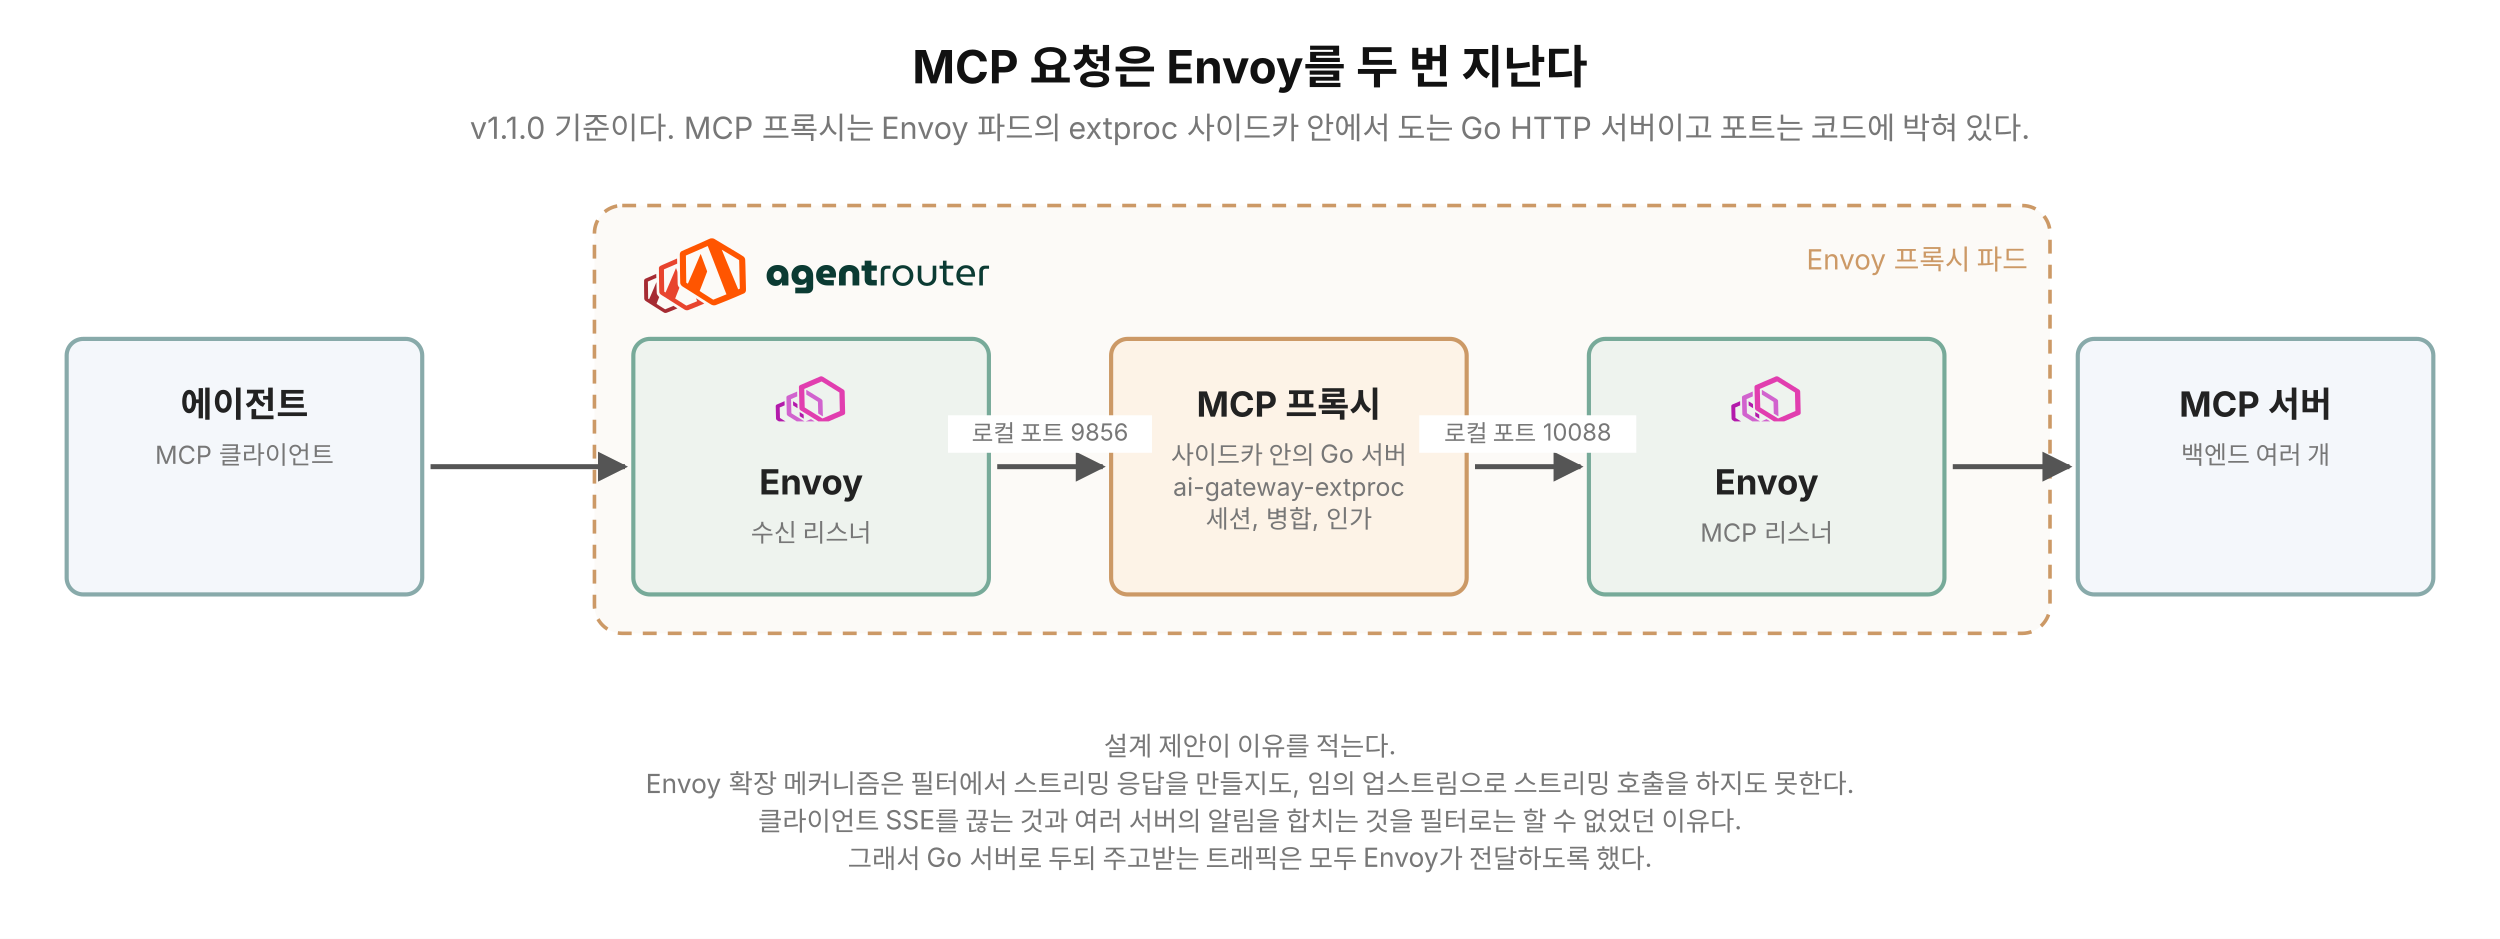
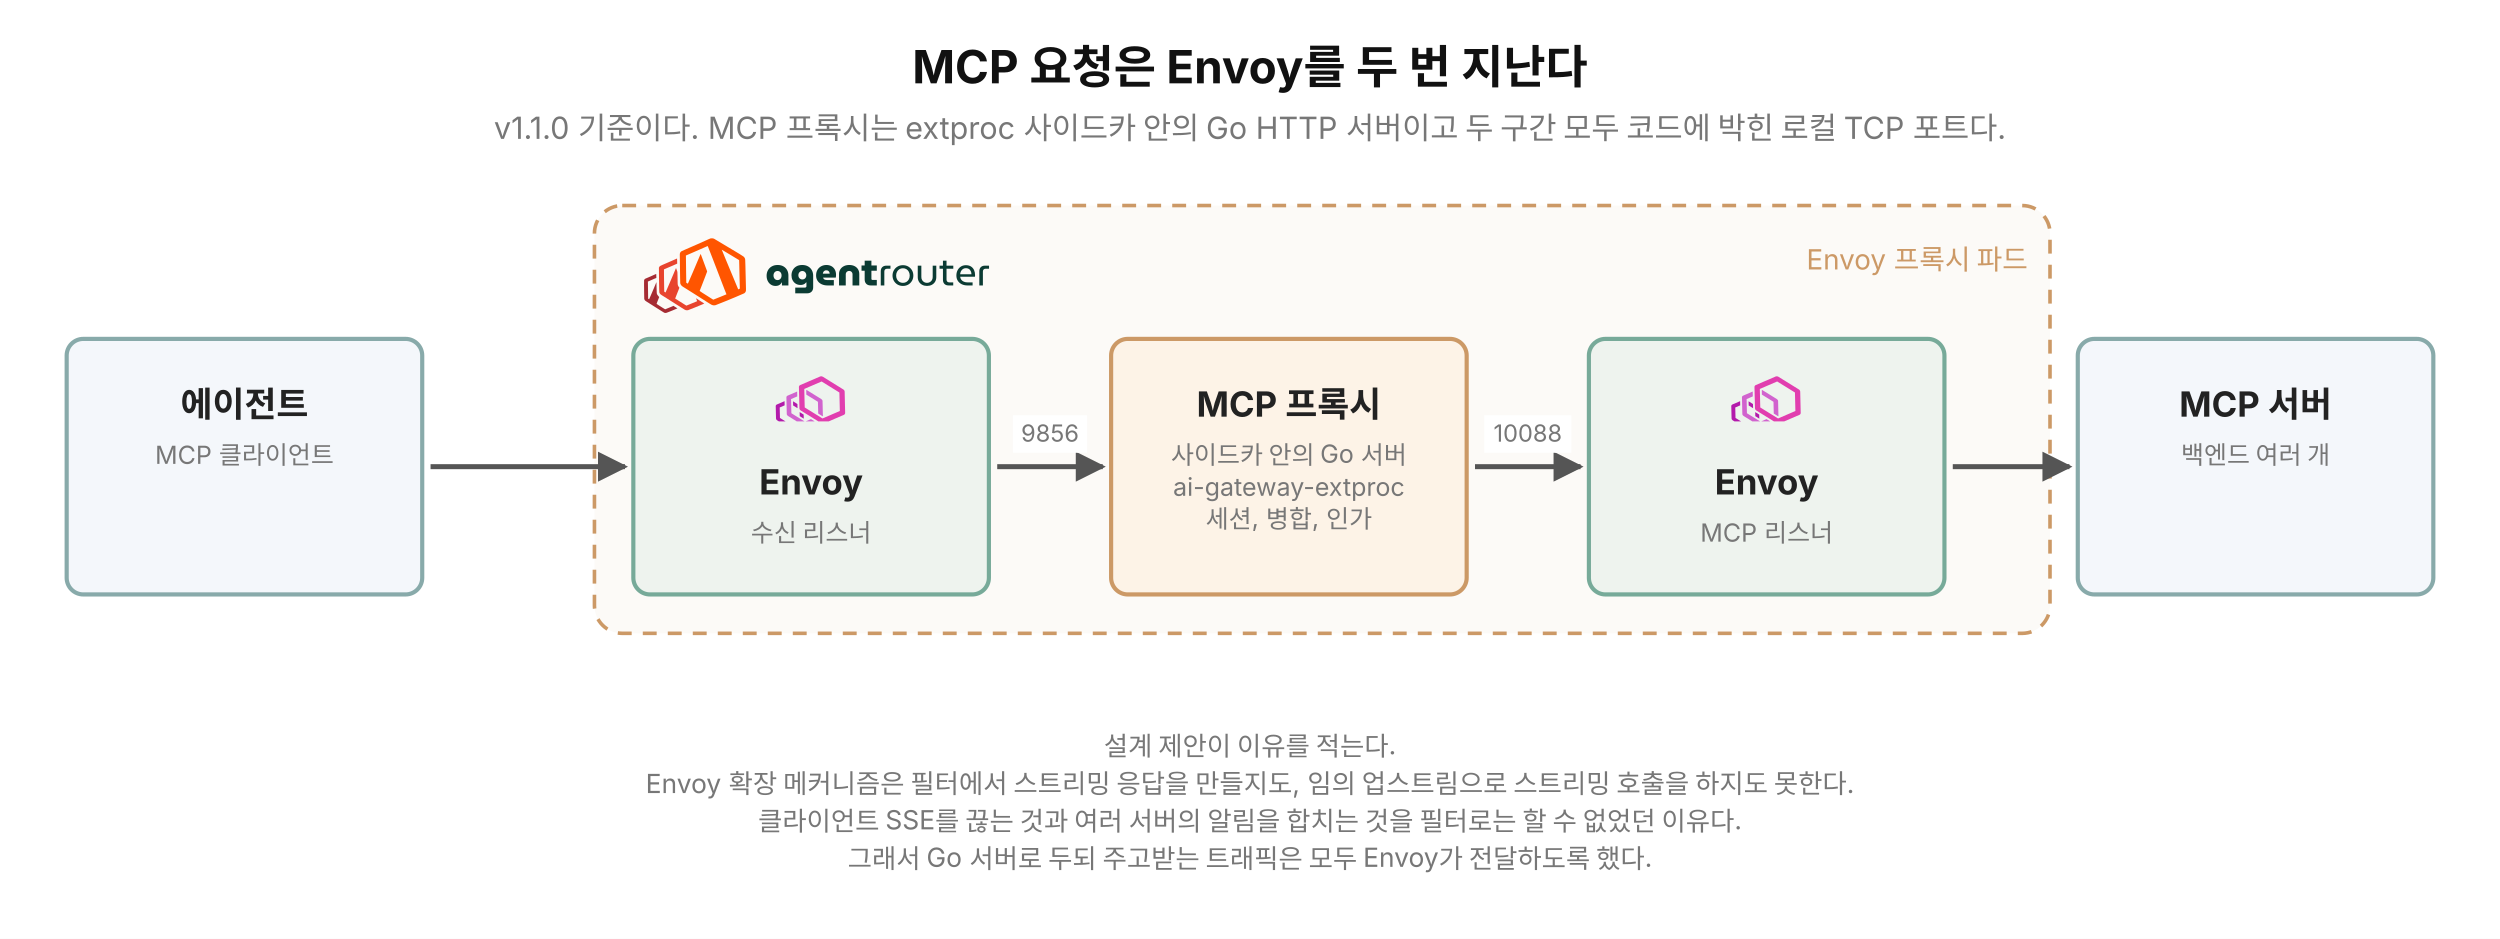
<svg xmlns="http://www.w3.org/2000/svg" viewBox="0 0 900 338" width="900" height="338" font-family="-apple-system, BlinkMacSystemFont, 'Segoe UI', sans-serif">
  <defs>
    <marker id="a" viewBox="0 0 10 10" refX="9" refY="5" markerWidth="6" markerHeight="6" orient="auto">
      <path d="M0,0 L10,5 L0,10 z" fill="#555" />
    </marker>
    <marker id="ar" viewBox="0 0 10 10" refX="9" refY="5" markerWidth="6" markerHeight="6" orient="auto">
      <path d="M0,0 L10,5 L0,10 z" fill="#b5651d" />
    </marker>
  </defs>
  <rect width="900" height="338" fill="white" />
  <text x="450.0" y="30" font-size="16.5" fill="#111" text-anchor="middle" font-weight="bold">MCP 요청은 Envoy를 두 번 지난다</text>
-   <text x="450.0" y="50" font-size="11" fill="#777" text-anchor="middle">v1.1.0 기준이다. MCP 프록시는 Envoy 파드의 extproc 사이드카 안에서 도는 Go HTTP 서버이고 포트는 코드에 박혀 있다.</text>
+   <text x="450.0" y="50" font-size="11" fill="#777" text-anchor="middle">v1.1.0 기준이다. MCP 프록시는 extproc 사이드카 안의 Go HTTP 서버이고 두 구간 모두 코드에 박힌 로컬 TCP 포트다.</text>
  <rect x="214" y="74" width="524" height="154" rx="10" fill="#fcfaf7" stroke="#c96" stroke-width="1.3" stroke-dasharray="5 4" />
  <svg x="228" y="82" width="132" height="34.4" viewBox="0 0 1471.75 384.0">
    <g transform="translate(42.00,42.00) scale(0.37037) translate(-56.00,-148.00)">
      <path fill="#A62B33" fill-rule="evenodd" d="M331.1,945.4C349.6,938.1 366.9,931.1 369.6,929.9C372.3,928.7 374.9,927.6 375.5,927.4C378.4,926.8 419.0,909.6 419.0,909.1C419.0,908.1 373.9,879.8 373.2,880.4C372.9,880.7 373.3,881.0 374.0,881.0C379.1,881.0 361.1,888.9 303.0,912.1C295.6,915.1 289.3,917.7 289.0,918.0C286.8,920.2 282.3,917.9 259.3,903.4C215.0,875.4 193.5,861.7 192.7,861.0C192.3,860.6 194.4,854.0 197.4,846.4C200.4,838.8 203.0,831.8 203.2,831.0C203.4,830.2 203.8,829.3 204.1,829.0C204.9,828.3 221.0,787.6 221.0,786.2C221.0,785.6 217.1,781.2 212.2,776.3C202.1,766.2 196.8,756.9 194.6,745.5C193.6,740.5 193.0,724.5 192.5,689.0C192.1,661.8 191.5,636.2 191.1,632.1L190.5,624.6L178.3,653.7C171.6,669.7 165.9,683.4 165.8,684.1C165.6,684.9 165.3,685.7 165.0,686.0C164.2,686.7 146.2,729.1 145.8,731.0C145.6,731.8 145.2,732.7 144.9,733.0C144.2,733.6 128.2,771.0 127.8,773.0C127.6,773.8 127.2,774.7 126.9,775.0C126.6,775.3 123.1,783.1 119.0,792.5C114.9,801.9 111.5,809.6 111.4,809.8C111.3,810.0 109.0,808.7 106.3,807.1L101.3,804.0L100.7,780.8C100.3,768.0 99.8,732.3 99.5,701.5C99.2,670.7 98.7,639.4 98.5,631.9L97.9,618.3L112.7,612.0C120.8,608.5 130.0,604.5 133.0,603.2C136.0,601.8 138.9,600.6 139.5,600.4C141.8,599.9 162.6,590.5 163.1,589.7C163.4,589.2 164.0,588.9 164.4,589.1C164.8,589.2 170.7,586.9 177.6,584.0L190.0,578.7L189.9,567.6C189.8,561.5 189.5,551.7 189.1,545.8L188.5,535.0L183.3,537.4C180.4,538.8 168.1,544.3 155.8,549.6C143.5,555.0 133.3,559.7 133.0,560.0C132.7,560.3 132.0,560.6 131.4,560.7C130.0,561.0 73.1,585.4 69.2,587.4C64.7,589.7 58.2,597.4 57.0,601.9C56.3,604.8 56.1,619.6 56.4,650.3C56.7,674.6 57.2,718.4 57.5,747.5C57.8,776.6 58.3,802.7 58.6,805.4C59.2,811.0 62.7,818.4 67.1,823.4C69.7,826.5 90.0,840.1 100.0,845.6C101.9,846.6 103.7,847.8 104.0,848.1C104.3,848.4 112.6,853.8 122.5,860.0C155.0,880.5 191.9,903.9 228.5,927.3C279.3,959.8 277.6,958.9 290.5,958.9C297.1,958.8 299.4,958.1 331.1,945.4Z" />
      <path fill="#E8442E" fill-rule="evenodd" d="M534.0,928.6C538.6,927.2 579.5,911.1 608.0,899.5C693.7,864.5 709.7,857.8 709.7,856.5C709.7,855.7 651.2,818.1 623.7,801.1L619.9,798.8L621.7,803.1C622.6,805.5 625.5,812.7 628.1,819.0C630.7,825.3 632.5,830.9 632.1,831.3C631.1,832.3 602.0,844.4 553.5,863.9L515.5,879.2L483.5,858.9C465.9,847.8 438.7,830.6 423.0,820.7C407.3,810.9 394.3,802.7 394.2,802.5C394.0,802.3 401.7,782.4 411.3,758.3C421.0,734.2 431.4,707.9 434.5,699.7L440.0,685.0L435.0,678.4C423.9,664.0 421.0,654.0 421.0,631.1C421.0,622.5 420.5,592.3 419.9,564.0C418.8,514.5 418.7,512.3 416.5,506.5C412.8,496.7 407.3,481.9 405.3,476.2L403.4,470.9L393.3,494.7C387.7,507.8 379.5,527.3 375.0,538.0C362.3,568.2 353.1,589.8 349.5,598.0C347.7,602.1 341.7,616.1 336.2,629.0C325.4,654.3 301.9,709.0 299.0,715.5C298.0,717.7 295.5,723.5 293.5,728.3C289.9,736.7 289.6,737.0 287.6,735.7C286.5,735.0 283.4,733.1 280.7,731.4C278.1,729.8 275.8,727.8 275.6,727.0C275.3,726.2 274.9,701.9 274.5,673.0C274.2,644.1 273.5,590.4 272.9,553.6C272.3,516.8 272.2,486.4 272.7,486.0C273.1,485.7 291.3,477.8 313.0,468.5C334.7,459.3 356.3,450.0 361.0,448.0C365.7,445.9 377.4,440.7 387.0,436.5C396.6,432.3 407.2,427.7 410.4,426.2L416.3,423.6L415.7,396.2C415.4,381.2 415.0,368.6 414.7,368.4C414.4,368.1 412.2,368.7 409.8,369.8C405.6,371.8 370.4,387.5 362.5,391.0C360.3,392.0 353.6,394.9 347.5,397.5C341.4,400.1 334.2,403.3 331.5,404.5C328.8,405.8 324.9,407.5 323.0,408.3C321.1,409.1 308.9,414.4 296.0,420.0C283.1,425.6 268.2,432.0 263.0,434.2C230.4,447.9 226.3,450.5 220.9,461.6L217.8,467.9L218.4,538.7C218.8,577.6 219.3,619.4 219.5,631.5C219.8,643.6 220.2,671.5 220.6,693.5C221.3,737.5 221.3,737.5 228.0,748.0C232.3,754.7 238.3,759.8 251.0,767.6C256.8,771.2 264.2,775.9 267.5,777.9C270.8,780.0 285.9,789.5 301.0,799.0C336.5,821.3 412.7,869.7 468.0,905.0C496.3,923.1 502.4,926.5 509.6,928.5C516.1,930.3 528.4,930.3 534.0,928.6Z" />
      <path fill="#FF5500" fill-rule="evenodd" d="M831.8,874.4C836.9,872.7 915.4,841.5 938.5,832.0C946.2,828.8 961.0,822.7 971.5,818.5C988.9,811.4 1005.0,804.7 1048.9,786.4C1100.6,764.7 1138.8,748.3 1143.6,745.5C1148.6,742.6 1155.2,735.5 1157.9,730.1C1162.3,721.5 1163.2,715.7 1162.5,697.5C1161.7,672.8 1157.9,523.0 1156.0,435.5C1154.8,378.6 1154.4,374.3 1149.4,364.1C1142.4,349.9 1137.8,346.3 1091.5,318.2C998.0,261.6 826.1,158.6 818.2,154.6C809.9,150.3 802.7,148.8 791.5,148.8C779.0,148.8 777.2,149.3 756.5,158.8C749.4,162.0 741.2,165.7 738.5,167.0C735.8,168.2 726.8,172.3 718.5,176.0C691.0,188.5 672.8,196.6 637.0,212.5C581.8,237.0 576.2,239.4 506.5,269.4C464.3,287.6 460.4,289.6 454.5,296.1C446.2,305.3 443.5,315.8 444.4,335.0C444.7,341.9 445.2,377.0 445.5,413.0C445.8,449.0 446.2,485.0 446.5,493.0C446.8,501.0 447.3,534.7 447.6,568.0C447.9,601.3 448.6,631.4 449.1,635.0C451.0,649.3 462.2,664.6 478.0,674.2C482.1,676.7 494.1,684.1 504.5,690.7C515.0,697.3 537.7,711.6 555.0,722.5C572.3,733.4 591.2,745.3 597.0,749.0C602.8,752.7 616.3,761.2 627.0,768.0C652.9,784.4 727.1,831.6 759.0,852.0C787.1,870.0 794.1,873.6 804.5,875.6C812.7,877.2 825.0,876.6 831.8,874.4Z M790.3,804.1C781.1,798.2 760.2,785.0 744.0,774.7C727.8,764.5 702.1,748.2 687.0,738.6C670.1,728.0 659.6,720.7 659.8,719.9C660.0,719.1 670.0,693.8 682.0,663.5C694.1,633.2 712.3,586.0 722.6,558.5L741.2,508.5L739.5,503.5C738.6,500.8 734.1,488.4 729.5,476.0C702.5,403.0 686.9,360.9 679.7,341.5C675.3,329.4 671.3,319.2 671.0,318.7C670.7,318.3 669.3,320.6 668.0,323.7C660.7,341.7 611.8,456.9 584.2,521.0C537.9,629.0 532.7,641.0 532.0,641.0C531.7,641.0 527.8,638.8 523.3,636.0L515.2,631.0L514.6,622.8C514.3,618.2 513.6,573.1 513.0,522.5C512.4,471.9 511.6,409.1 511.3,383.0L510.7,335.5L564.1,312.6C620.7,288.3 646.2,277.1 707.5,249.8C728.4,240.5 745.9,232.8 746.4,232.7C747.5,232.5 750.3,239.1 763.0,272.0C775.0,302.9 780.4,316.7 791.6,345.2C796.8,358.2 803.2,374.6 805.8,381.7C867.6,544.6 910.3,655.6 928.4,700.4C940.8,731.2 950.9,756.5 950.7,756.6C950.4,756.8 923.7,768.0 910.0,773.5C904.2,775.8 891.2,781.1 881.0,785.3C841.4,801.4 814.3,812.3 810.8,813.5L807.1,814.9L790.3,804.1Z M1070.2,683.7C1065.8,673.1 1050.0,635.0 1035.0,599.0C980.7,468.4 964.2,428.8 943.4,379.0C904.9,286.6 899.1,272.6 899.5,272.2C900.0,271.7 919.5,283.4 1005.5,335.5C1040.7,356.8 1073.6,376.8 1078.7,379.9L1087.9,385.4L1088.4,392.5C1088.7,396.3 1089.4,423.1 1090.0,452.0C1090.6,480.9 1091.5,521.4 1092.0,542.0C1092.5,562.6 1093.4,600.9 1094.0,627.0C1094.5,653.1 1095.3,679.0 1095.6,684.6C1096.2,695.7 1096.3,695.6 1089.5,698.3C1087.3,699.1 1083.9,700.5 1081.9,701.4L1078.2,702.9L1070.2,683.7Z" />
    </g>
    <path fill="#0B3B33" d="M570.502 233.756Q560.102 233.756 551.99 228.452Q543.878 223.148 539.276 213.918Q534.674 204.688 534.674 192.78Q534.674 180.248 540.212 170.472Q545.75 160.696 555.734 155.106Q565.718 149.516 579.186 149.516Q592.498 149.516 602.118 154.976Q611.738 160.436 617.042 170.004Q622.346 179.572 622.346 191.844V231.78H596.294V219.352H595.566Q593.434 223.564 590.028 226.84Q586.622 230.116 581.838 231.936Q577.054 233.756 570.502 233.756ZM578.666 210.2Q583.554 210.2 587.194 207.808Q590.834 205.416 592.836 201.178Q594.838 196.94 594.838 191.636Q594.838 186.436 592.836 182.406Q590.834 178.376 587.194 175.984Q583.554 173.592 578.666 173.592Q573.83 173.592 570.112 175.984Q566.394 178.376 564.392 182.406Q562.39 186.436 562.39 191.636Q562.39 196.94 564.392 201.178Q566.394 205.416 570.112 207.808Q573.83 210.2 578.666 210.2Z" />
    <path fill="#0B3B33" d="M649.802 263.448V240.308H688.906Q691.506 240.308 693.118 238.826Q694.73 237.344 694.73 235.004V219.144H694.054Q691.506 222.264 688.23 224.708Q684.954 227.152 680.664 228.478Q676.374 229.804 670.706 229.804Q660.098 229.804 651.96 224.734Q643.822 219.664 639.246 210.876Q634.67 202.088 634.67 191.168Q634.67 179.936 639.636 170.446Q644.602 160.956 654.274 155.236Q663.946 149.516 677.882 149.516Q691.142 149.516 700.97 154.976Q710.798 160.436 716.31 170.212Q721.822 179.988 721.822 193.04V239.268Q721.822 250.448 715.244 256.948Q708.666 263.448 696.914 263.448ZM678.298 207.704Q683.03 207.704 686.618 205.468Q690.206 203.232 692.208 199.462Q694.21 195.692 694.21 191.168Q694.21 186.28 692.208 182.328Q690.206 178.376 686.618 176.036Q683.03 173.696 678.298 173.696Q673.618 173.696 669.952 175.958Q666.286 178.22 664.284 182.12Q662.282 186.02 662.282 190.856Q662.282 195.536 664.284 199.358Q666.286 203.18 669.952 205.442Q673.618 207.704 678.298 207.704Z" />
    <path fill="#0B3B33" d="M779.906 231.78Q766.334 231.78 755.908 226.918Q745.482 222.056 739.528 213.06Q733.574 204.064 733.574 191.688Q733.574 178.012 739.346 168.652Q745.118 159.292 754.582 154.404Q764.046 149.516 774.966 149.516Q786.822 149.516 795.48 154.456Q804.138 159.396 808.922 168.262Q813.706 177.128 813.706 188.984Q813.706 191.48 813.446 194.73Q813.186 197.98 812.666 200.112H761.654Q762.486 203.492 764.644 205.78Q766.802 208.068 770.312 209.134Q773.822 210.2 778.242 210.2H804.866V231.78ZM760.666 184.304H788.174Q788.07 182.068 787.498 180.066Q786.926 178.064 785.782 176.4Q784.638 174.736 783.078 173.488Q781.518 172.24 779.386 171.564Q777.254 170.888 774.706 170.888Q771.43 170.888 768.908 171.98Q766.386 173.072 764.67 174.892Q762.954 176.712 761.992 179.156Q761.03 181.6 760.666 184.304Z" />
    <path fill="#0B3B33" d="M825.77 231.78V185.552Q825.77 175.308 830.84 167.144Q835.91 158.98 845.166 154.248Q854.422 149.516 866.902 149.516Q879.434 149.516 888.456 154.248Q897.478 158.98 902.288 167.144Q907.098 175.308 907.098 185.552V231.78H880.006V186.8Q880.006 183.212 878.29 180.17Q876.574 177.128 873.532 175.256Q870.49 173.384 866.486 173.384Q862.482 173.384 859.336 175.256Q856.19 177.128 854.474 180.17Q852.758 183.212 852.758 186.8V231.78Z" />
    <path fill="#0B3B33" d="M953.17 231.78Q941.732 231.78 935.257 225.276Q928.782 218.773 928.782 207.6V132.252H955.874V205.52Q955.874 207.236 957.096 208.406Q958.318 209.576 960.034 209.576H977.558V231.78ZM916.146 172.656V151.388H977.558V172.656Z" />
    <path fill="#0B3B33" d="M993.418 231.78V174.84Q993.418 164.232 999.424 158.226Q1005.43 152.22 1016.038 152.22H1032.48V164.606H1018.721Q1013.51 164.606 1010.656 167.57Q1007.801 170.534 1007.801 175.838V231.78Z" />
    <path fill="#0B3B33" d="M1082.525 233.714Q1070.388 233.714 1060.966 228.176Q1051.543 222.638 1046.114 213.151Q1040.686 203.664 1040.686 192.0Q1040.686 180.336 1046.114 170.849Q1051.543 161.362 1060.966 155.824Q1070.388 150.286 1082.525 150.286Q1094.662 150.286 1104.084 155.824Q1113.506 161.362 1118.935 170.779Q1124.364 180.196 1124.364 192.026Q1124.364 203.7 1118.935 213.169Q1113.506 222.638 1104.084 228.176Q1094.662 233.714 1082.525 233.714ZM1082.525 221.328Q1090.699 221.328 1096.83 217.428Q1102.961 213.528 1106.377 206.894Q1109.794 200.259 1109.794 192.011Q1109.794 183.763 1106.377 177.118Q1102.961 170.472 1096.83 166.572Q1090.699 162.672 1082.525 162.672Q1074.35 162.672 1068.22 166.572Q1062.089 170.472 1058.672 177.106Q1055.256 183.741 1055.256 191.989Q1055.256 200.237 1058.672 206.882Q1062.089 213.528 1068.22 217.428Q1074.35 221.328 1082.525 221.328Z" />
    <path fill="#0B3B33" d="M1179.307 233.714Q1168.574 233.714 1160.119 229.253Q1151.664 224.791 1146.875 216.804Q1142.086 208.817 1142.086 198.302V152.22H1156.531V198.053Q1156.531 205.198 1159.714 210.455Q1162.896 215.712 1168.091 218.52Q1173.286 221.328 1179.245 221.328Q1185.329 221.328 1190.555 218.489Q1195.781 215.65 1198.963 210.424Q1202.146 205.198 1202.146 198.053V152.22H1216.591V198.302Q1216.591 208.817 1211.802 216.804Q1207.013 224.791 1198.604 229.253Q1190.196 233.714 1179.307 233.714Z" />
    <path fill="#0B3B33" d="M1265.981 231.78Q1255.373 231.78 1249.367 225.696Q1243.361 219.612 1243.361 209.16V132.252H1257.744V208.162Q1257.744 213.372 1260.599 216.383Q1263.454 219.394 1268.664 219.394H1284.67V231.78ZM1229.602 164.606V152.22H1284.919V164.606Z" />
    <path fill="#0B3B33" d="M1342.015 231.78Q1328.942 231.78 1318.849 226.866Q1308.756 221.952 1303.031 212.998Q1297.306 204.043 1297.306 192.0Q1297.306 180.113 1302.142 170.69Q1306.978 161.268 1315.589 155.808Q1324.2 150.348 1335.557 150.348Q1347.85 150.348 1356.04 155.652Q1364.23 160.956 1368.317 169.926Q1372.404 178.896 1372.404 190.003Q1372.404 191.626 1372.279 193.544Q1372.154 195.463 1371.842 196.805H1312.594Q1313.342 204.199 1317.383 209.254Q1321.423 214.308 1327.772 216.851Q1334.122 219.394 1341.703 219.394H1362.482V231.78ZM1312.5 186.758H1357.896Q1357.834 183.732 1357.178 180.347Q1356.523 176.962 1354.963 173.779Q1353.403 170.597 1350.845 168.038Q1348.286 165.48 1344.48 163.92Q1340.674 162.36 1335.463 162.36Q1330.128 162.36 1325.932 164.482Q1321.735 166.603 1318.834 170.129Q1315.932 173.654 1314.356 177.991Q1312.781 182.328 1312.5 186.758Z" />
    <path fill="#0B3B33" d="M1389.502 231.78V174.84Q1389.502 164.232 1395.508 158.226Q1401.514 152.22 1412.122 152.22H1428.564V164.606H1414.805Q1409.594 164.606 1406.74 167.57Q1403.885 170.534 1403.885 175.838V231.78Z" />
  </svg>
  <text x="730" y="97" font-size="10" fill="#c96" text-anchor="end">Envoy 프록시 파드</text>
  <rect x="24" y="122" width="128" height="92" rx="6" fill="#f4f7fb" stroke="#8aa" stroke-width="1.5" />
  <text x="88.0" y="150" font-size="12.5" fill="#222" text-anchor="middle" font-weight="bold">에이전트</text>
  <text x="88.0" y="167.0" font-size="9" fill="#777" text-anchor="middle">MCP 클라이언트</text>
  <rect x="228" y="122" width="128" height="92" rx="6" fill="#eef3ee" stroke="#7a9" stroke-width="1.5" />
  <svg x="279.0" y="132" width="26" height="19.7" viewBox="0 0 439.92 332.67">
    <style>svg {enable-background:new 0 0 432 432}</style>
    <path fill="#b31aab" d="M109.8 210.6l.6 25.4 26.8 16.6-.6-25.4zm65.4 105.8l-.6-24.9-23.5-14.6c-.3-.2-.7-.5-1-.7l.6 25 24.5 15.2zM91.5 350l-61.3-38-1.5-63.7 30.1-13-.6-25.5-48 20.7c-3.7 1.6-5.9 5-5.8 8.9l1.8 76.5c.1 3.9 2.5 7.8 6.3 10.2L86 371.7c3.4 2.1 7.6 2.7 11 1.6.4-.1.7-.2 1-.4l45.1-19.4-24.5-15.2L91.5 350z" />
    <path fill="#d163ce" d="M289.6 209.1c-.1-4.6-2.9-9.1-7.3-11.9L193 141.9l-2.8 1.2.6 26.8 70.7 43.8 1.7 71.6 27 16.7 1.5-.6-2.1-92.3zM182.7 334.8l-82.9-51.4-2-86.3 37.8-16.3-.7-29.7-58.7 25.3c-4.3 1.9-6.9 5.8-6.8 10.4L71.7 288c.1 4.6 2.9 9.1 7.3 11.8l97.2 60.3c4 2.5 8.8 3.1 12.9 1.9.4-.1.8-.3 1.2-.5l57.4-24.7-28.6-17.7-36.4 15.7z" />
    <path fill="#e13eaf" d="M415.9 138.3L291.3 61c-4.6-2.8-10.1-3.6-14.8-2.1-.5.1-.9.3-1.4.5l-121.6 52.4c-4.9 2.1-7.9 6.6-7.8 11.9l3.1 129.6c.1 5.3 3.3 10.4 8.4 13.5L281.8 344c4.6 2.8 10.1 3.6 14.7 2.1.5-.1.9-.3 1.4-.5l121.6-52.4c4.9-2.1 7.9-6.7 7.8-11.9l-3-129.6c-.1-5.1-3.3-10.3-8.4-13.4zM289.3 315.2L181 248.1l-2.7-112.7 105.6-45.5L392.2 157l2.7 112.7-105.6 45.5z" />
  </svg>
  <text x="292.0" y="178" font-size="12.5" fill="#222" text-anchor="middle" font-weight="bold">Envoy</text>
  <text x="292.0" y="195.0" font-size="9" fill="#777" text-anchor="middle">수신 리스너</text>
  <rect x="400" y="122" width="128" height="92" rx="6" fill="#fdf3e7" stroke="#c96" stroke-width="1.5" />
  <text x="464.0" y="150" font-size="12.5" fill="#222" text-anchor="middle" font-weight="bold">MCP 프록시</text>
  <text x="464.0" y="167.0" font-size="9" fill="#777" text-anchor="middle">사이드카 안의 Go 서버</text>
  <text x="464.0" y="178.5" font-size="9" fill="#777" text-anchor="middle">ai-gateway-extproc</text>
  <text x="464.0" y="190.0" font-size="9" fill="#777" text-anchor="middle">세션, 병합, 인가</text>
  <rect x="572" y="122" width="128" height="92" rx="6" fill="#eef3ee" stroke="#7a9" stroke-width="1.5" />
  <svg x="623.0" y="132" width="26" height="19.7" viewBox="0 0 439.92 332.67">
    <style>svg {enable-background:new 0 0 432 432}</style>
    <path fill="#b31aab" d="M109.8 210.6l.6 25.4 26.8 16.6-.6-25.4zm65.4 105.8l-.6-24.9-23.5-14.6c-.3-.2-.7-.5-1-.7l.6 25 24.5 15.2zM91.5 350l-61.3-38-1.5-63.7 30.1-13-.6-25.5-48 20.7c-3.7 1.6-5.9 5-5.8 8.9l1.8 76.5c.1 3.9 2.5 7.8 6.3 10.2L86 371.7c3.4 2.1 7.6 2.7 11 1.6.4-.1.7-.2 1-.4l45.1-19.4-24.5-15.2L91.5 350z" />
    <path fill="#d163ce" d="M289.6 209.1c-.1-4.6-2.9-9.1-7.3-11.9L193 141.9l-2.8 1.2.6 26.8 70.7 43.8 1.7 71.6 27 16.7 1.5-.6-2.1-92.3zM182.7 334.8l-82.9-51.4-2-86.3 37.8-16.3-.7-29.7-58.7 25.3c-4.3 1.9-6.9 5.8-6.8 10.4L71.7 288c.1 4.6 2.9 9.1 7.3 11.8l97.2 60.3c4 2.5 8.8 3.1 12.9 1.9.4-.1.8-.3 1.2-.5l57.4-24.7-28.6-17.7-36.4 15.7z" />
    <path fill="#e13eaf" d="M415.9 138.3L291.3 61c-4.6-2.8-10.1-3.6-14.8-2.1-.5.1-.9.3-1.4.5l-121.6 52.4c-4.9 2.1-7.9 6.6-7.8 11.9l3.1 129.6c.1 5.3 3.3 10.4 8.4 13.5L281.8 344c4.6 2.8 10.1 3.6 14.7 2.1.5-.1.9-.3 1.4-.5l121.6-52.4c4.9-2.1 7.9-6.7 7.8-11.9l-3-129.6c-.1-5.1-3.3-10.3-8.4-13.4zM289.3 315.2L181 248.1l-2.7-112.7 105.6-45.5L392.2 157l2.7 112.7-105.6 45.5z" />
  </svg>
  <text x="636.0" y="178" font-size="12.5" fill="#222" text-anchor="middle" font-weight="bold">Envoy</text>
  <text x="636.0" y="195.0" font-size="9" fill="#777" text-anchor="middle">MCP 리스너</text>
  <rect x="748" y="122" width="128" height="92" rx="6" fill="#f4f7fb" stroke="#8aa" stroke-width="1.5" />
  <text x="812.0" y="150" font-size="12.5" fill="#222" text-anchor="middle" font-weight="bold">MCP 서버</text>
  <text x="812.0" y="167.0" font-size="9" fill="#777" text-anchor="middle">백엔드 여러 개</text>
  <line x1="155" y1="168.0" x2="225" y2="168.0" stroke="#555" stroke-width="1.8" marker-end="url(#a)" />
  <line x1="359" y1="168.0" x2="397" y2="168.0" stroke="#555" stroke-width="1.8" marker-end="url(#a)" />
-   <rect x="341.275" y="149.5" width="73.45" height="13.5" fill="white" />
-   <text x="378.0" y="159.0" font-size="8.5" fill="#777" text-anchor="middle">로컬 포트 9856</text>
+   <rect x="364.65" y="149.5" width="26.7" height="13.5" fill="white" />
+   <text x="378.0" y="159.0" font-size="8.5" fill="#777" text-anchor="middle">9856</text>
  <line x1="531" y1="168.0" x2="569" y2="168.0" stroke="#555" stroke-width="1.8" marker-end="url(#a)" />
-   <rect x="510.938" y="149.5" width="78.125" height="13.5" fill="white" />
-   <text x="550.0" y="159.0" font-size="8.5" fill="#777" text-anchor="middle">로컬 포트 10088</text>
+   <rect x="534.312" y="149.5" width="31.375" height="13.5" fill="white" />
+   <text x="550.0" y="159.0" font-size="8.5" fill="#777" text-anchor="middle">10088</text>
  <line x1="703" y1="168.0" x2="745" y2="168.0" stroke="#555" stroke-width="1.8" marker-end="url(#a)" />
  <text x="450.0" y="272.0" font-size="9.5" fill="#777" text-anchor="middle">설계 제안이 이유를 적는다.</text>
  <text x="450.0" y="285.5" font-size="9.5" fill="#777" text-anchor="middle">Envoy 확장 메커니즘은 필터에서 스트리밍 응답을 만들지도, 임의 업스트림으로 스트리밍 호출을 하지도 못한다.</text>
  <text x="450.0" y="299.0" font-size="9.5" fill="#777" text-anchor="middle">클라이언트 SSE를 끊는 것과 여러 서버의 알림을 합치는 것을 필터로는 할 수 없었던 이유다.</text>
  <text x="450.0" y="312.5" font-size="9.5" fill="#777" text-anchor="middle">그래서 Go 서버로 두되 주고받는 트래픽은 모두 Envoy가 전달하도록 했다.</text>
</svg>
